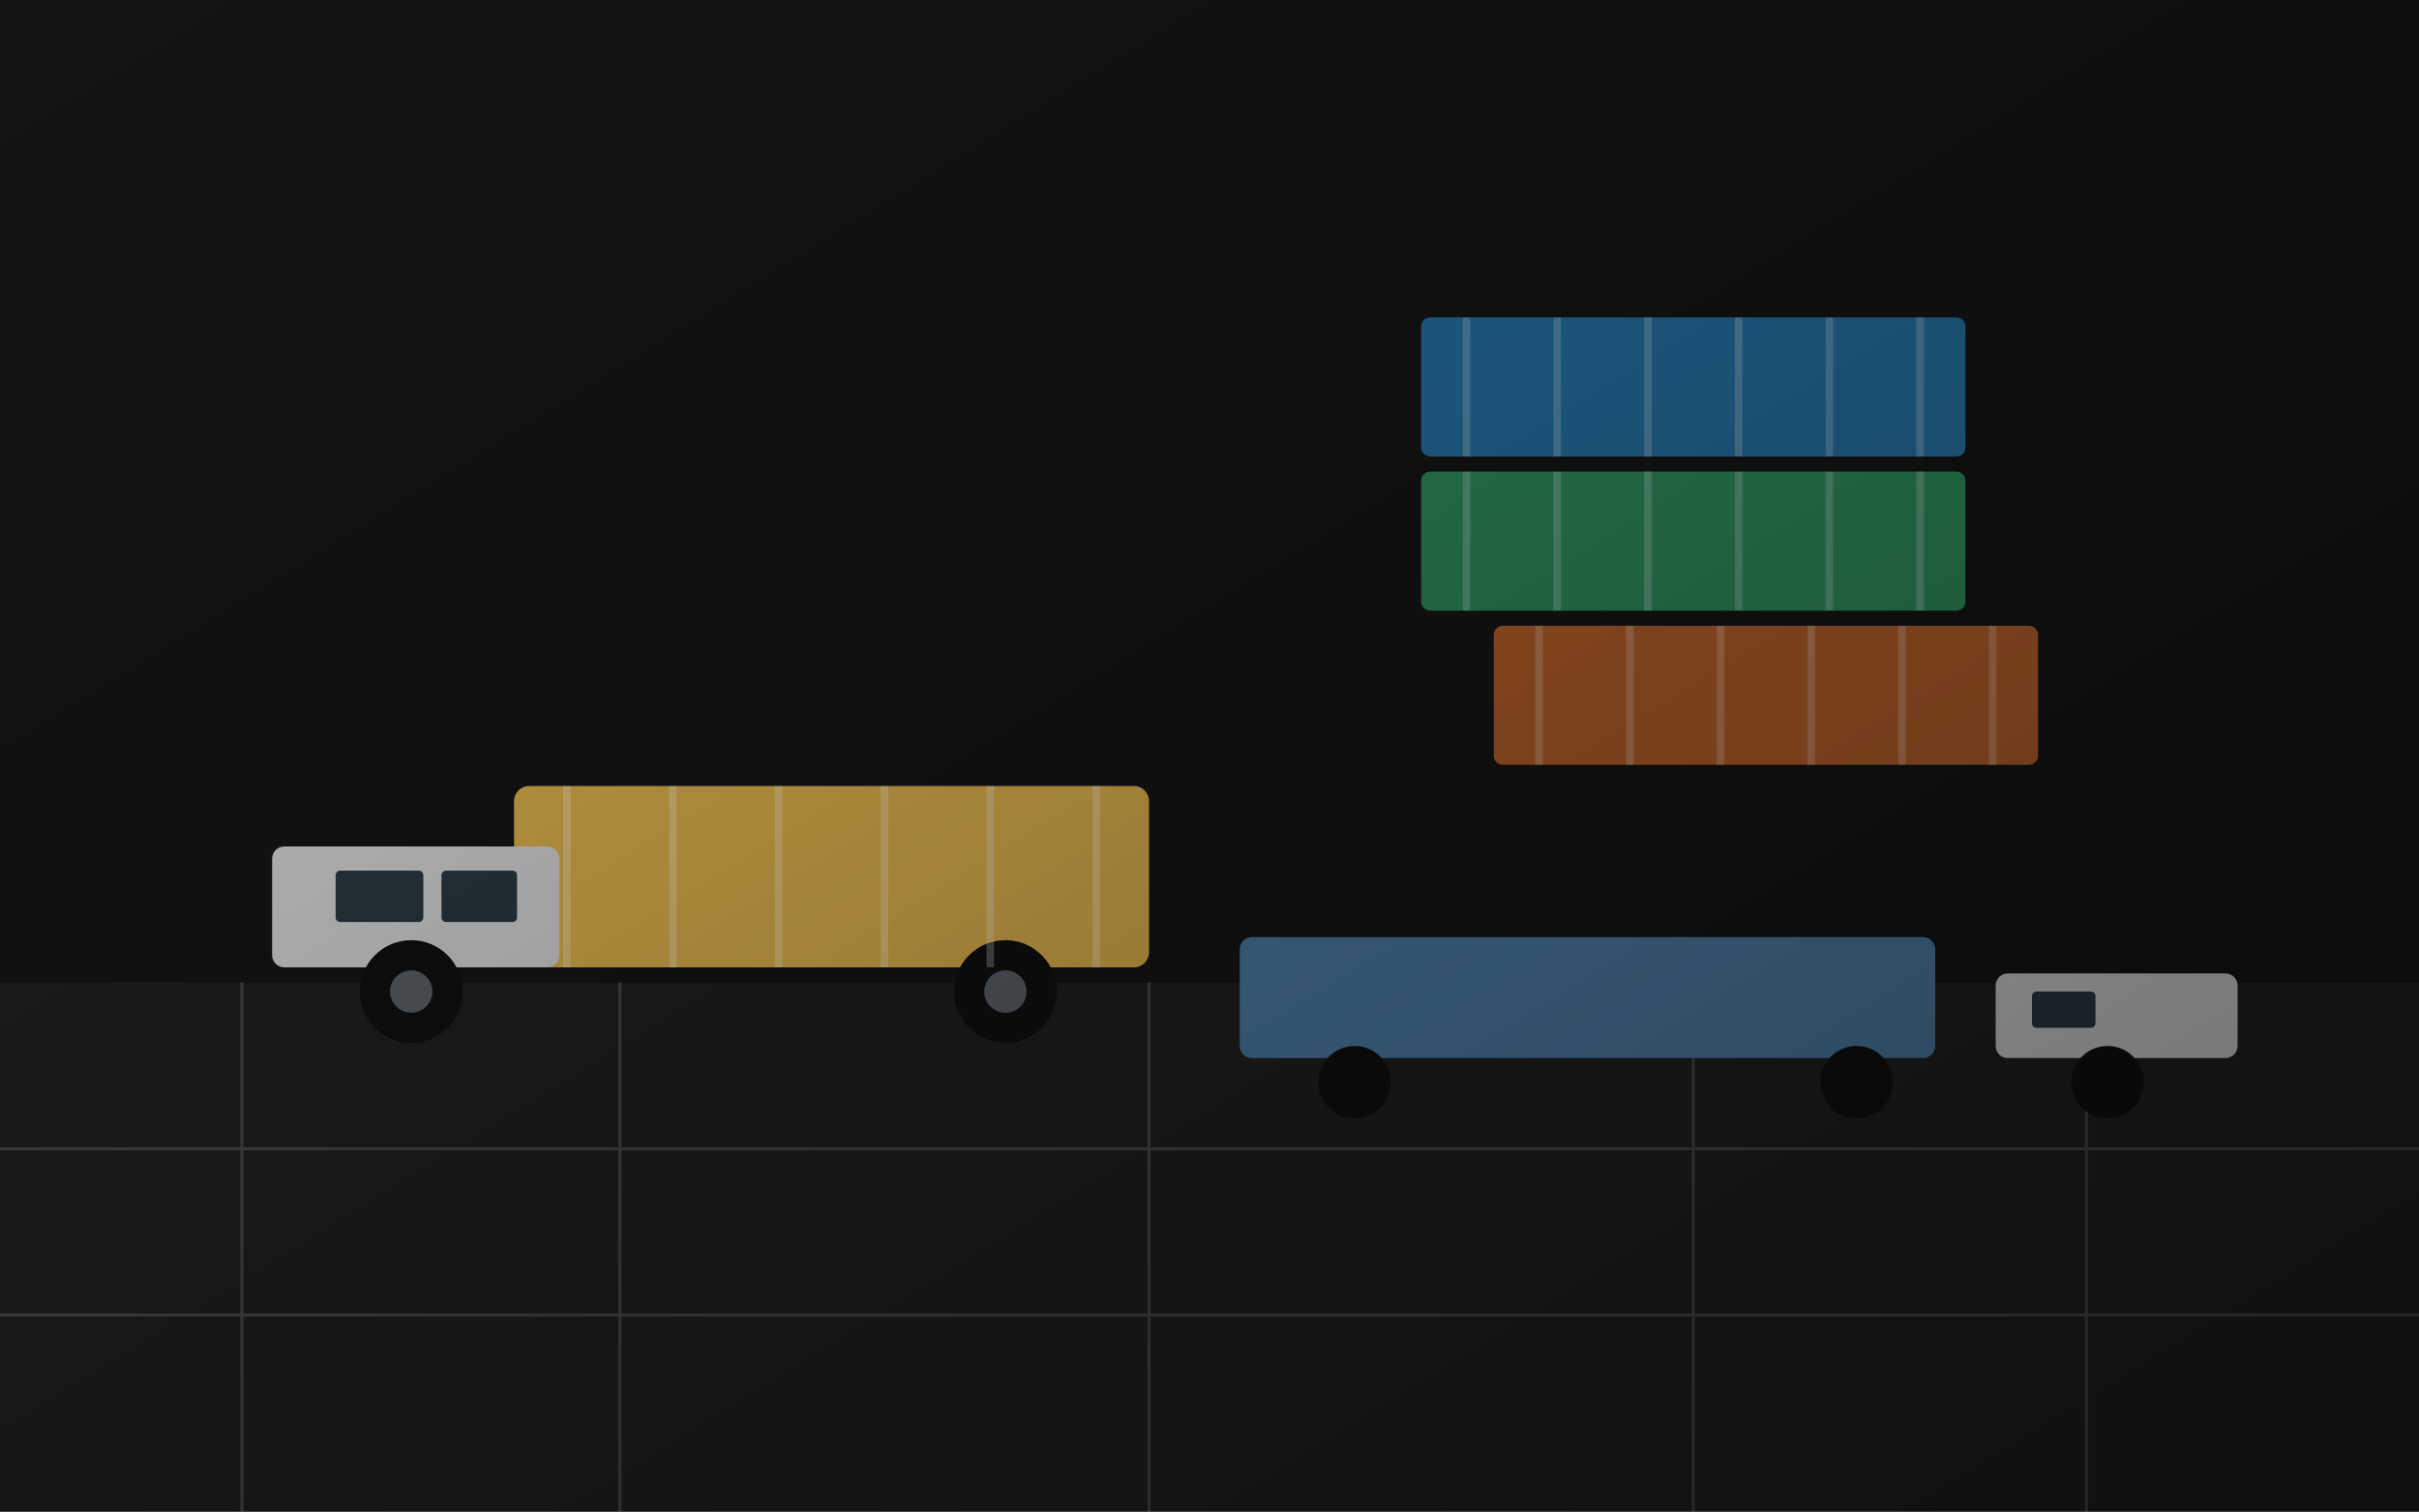
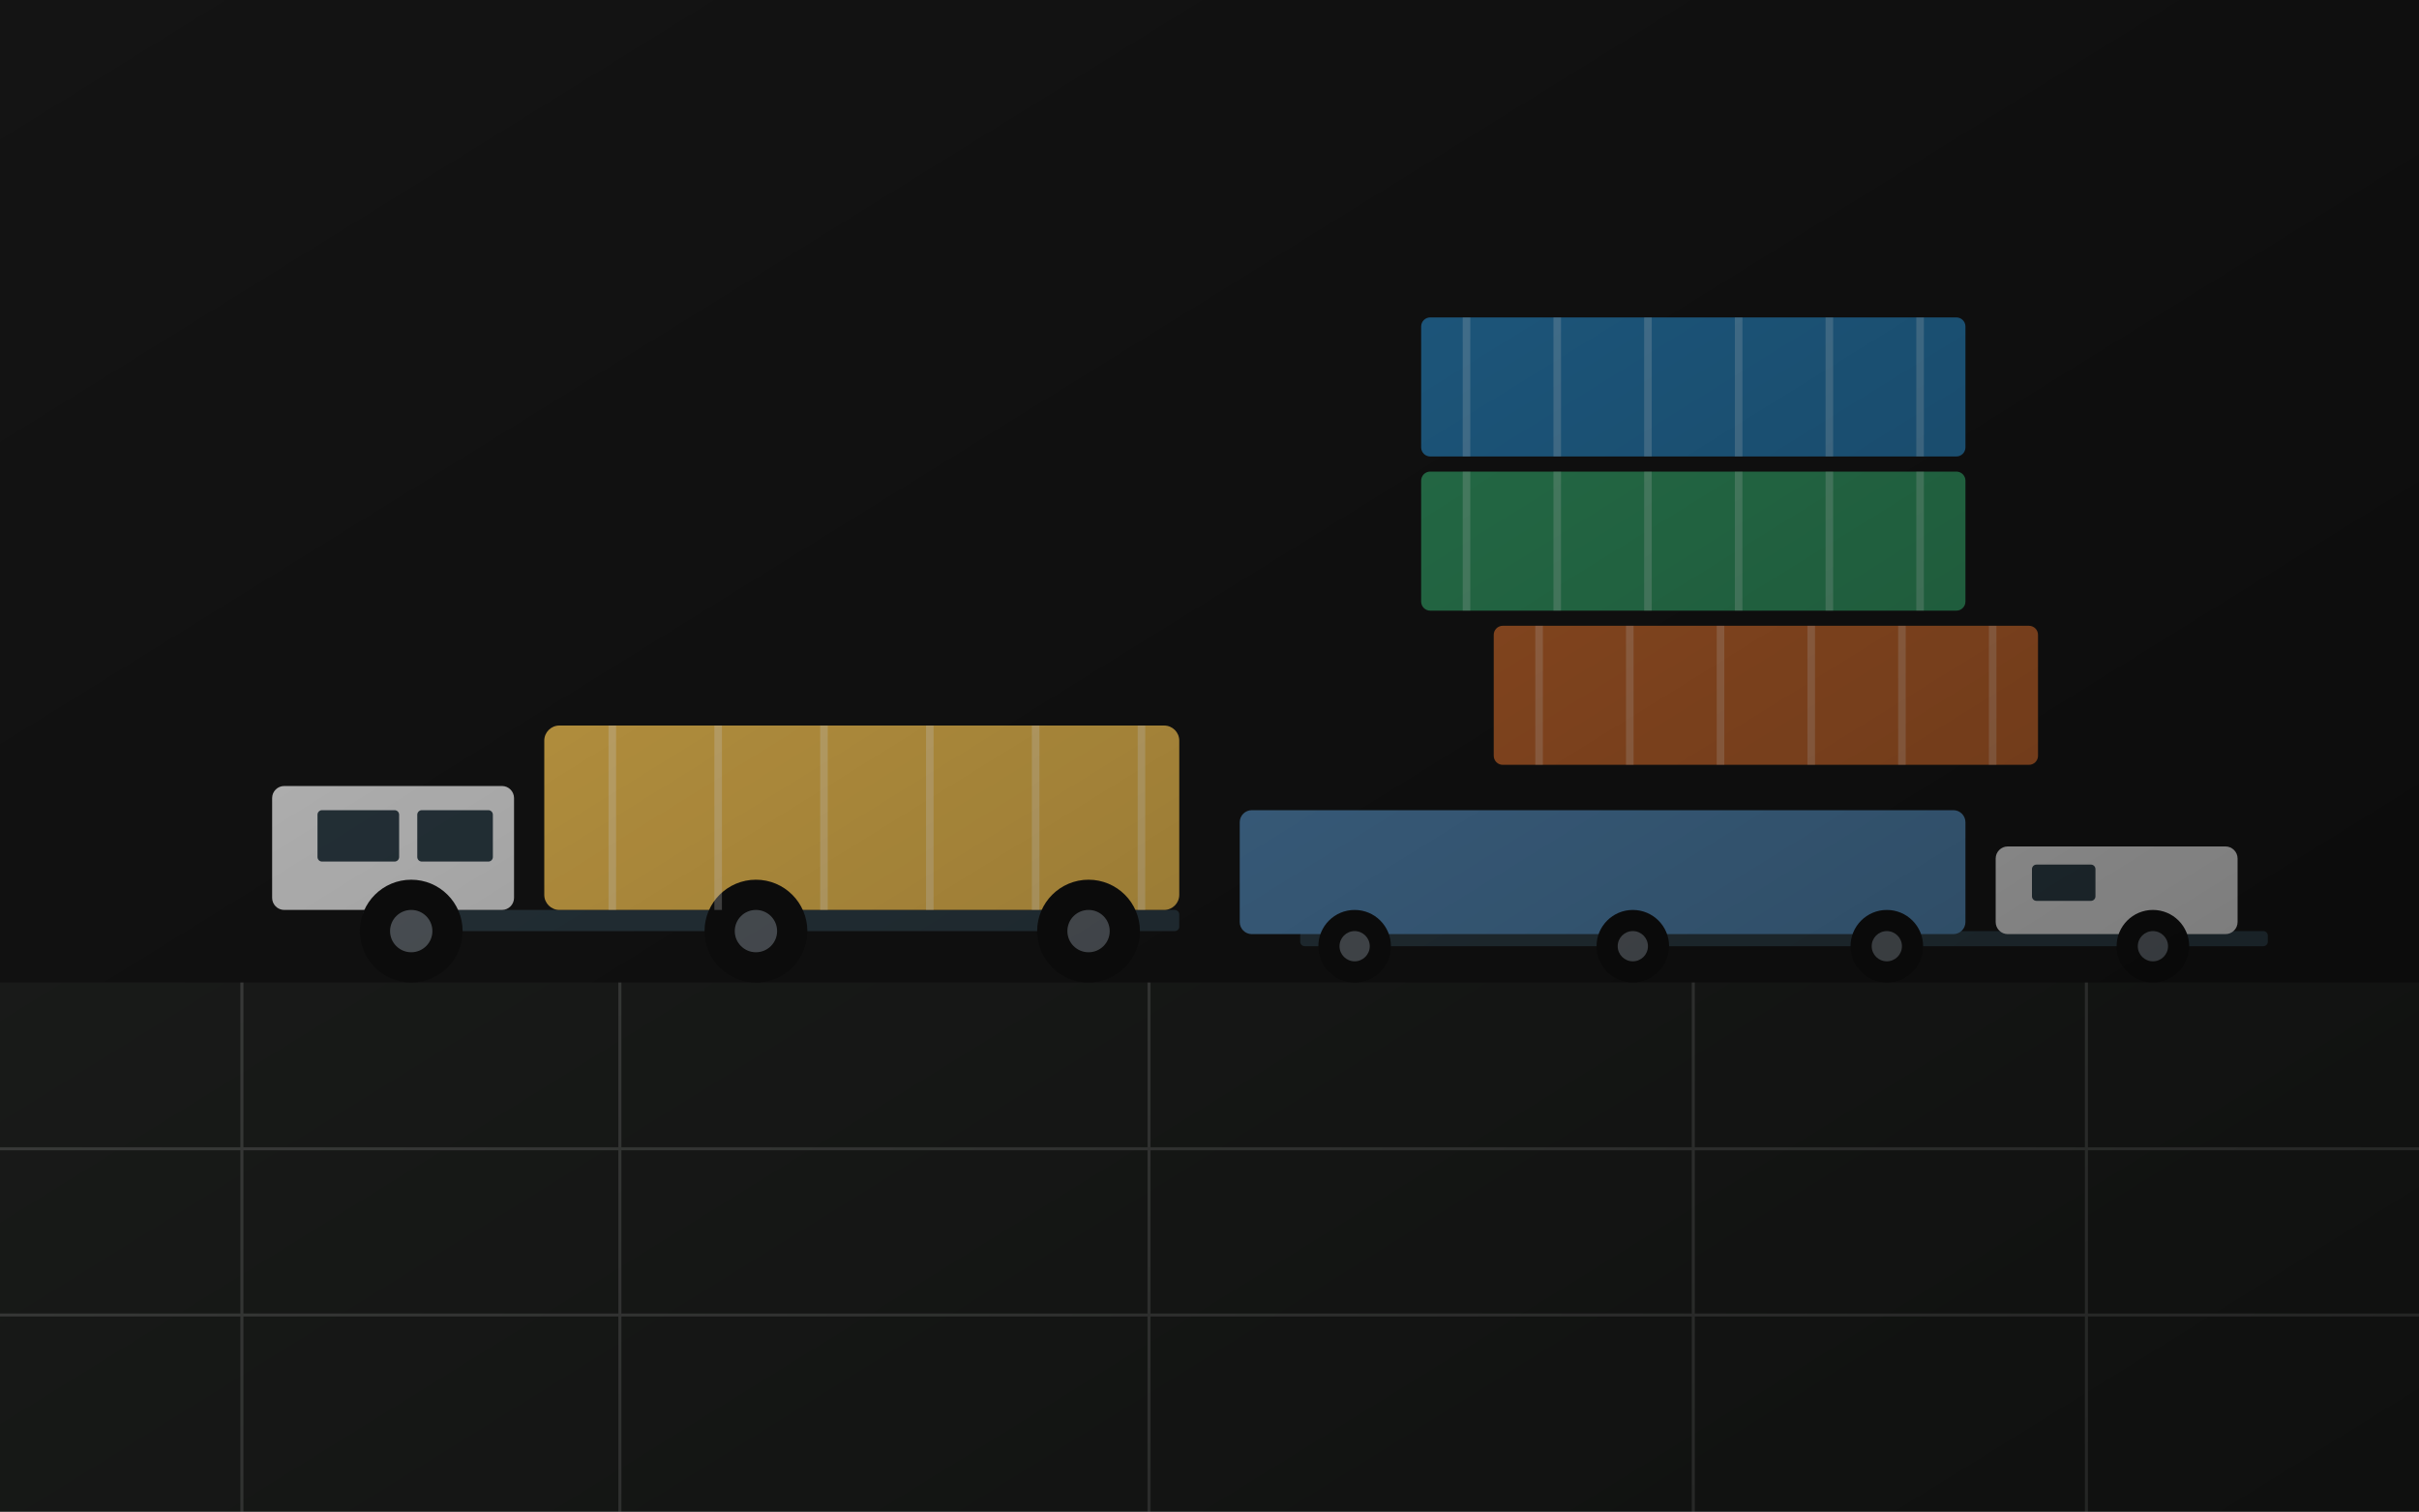
<svg xmlns="http://www.w3.org/2000/svg" viewBox="0 0 1600 1000" role="img" aria-label="Container yard with trucks and stacked containers">
  <rect width="1600" height="1000" fill="#151515" />
  <rect y="650" width="1600" height="350" fill="#1f211f" />
  <g opacity="0.18" stroke="#ffffff" stroke-width="2">
    <path d="M0 760h1600" />
    <path d="M0 870h1600" />
    <path d="M160 650v350" />
    <path d="M410 650v350" />
    <path d="M760 650v350" />
    <path d="M1120 650v350" />
    <path d="M1380 650v350" />
  </g>
  <g transform="translate(940 210)">
    <rect width="360" height="92" rx="6" fill="#256f9f" />
    <rect y="102" width="360" height="92" rx="6" fill="#2f8b5b" />
    <rect x="48" y="204" width="360" height="92" rx="6" fill="#b45f2a" />
    <g stroke="#ffffff" stroke-opacity="0.22" stroke-width="5">
      <path d="M30 0v92M90 0v92M150 0v92M210 0v92M270 0v92M330 0v92" />
      <path d="M30 102v92M90 102v92M150 102v92M210 102v92M270 102v92M330 102v92" />
      <path d="M78 204v92M138 204v92M198 204v92M258 204v92M318 204v92M378 204v92" />
    </g>
  </g>
-   <g transform="translate(180 430)">
-     <rect x="160" y="90" width="420" height="120" rx="10" fill="#e0b34d" />
-     <rect x="0" y="130" width="190" height="80" rx="8" fill="#d8d8d8" />
-     <rect x="42" y="146" width="58" height="34" rx="3" fill="#2b3a42" />
-     <rect x="112" y="146" width="50" height="34" rx="3" fill="#2b3a42" />
+   <g transform="translate(180 390)">
+     <rect x="60" y="212" width="540" height="14" rx="3" fill="#2b3a42" />
+     <rect x="180" y="90" width="420" height="122" rx="10" fill="#e0b34d" />
+     <rect x="0" y="130" width="160" height="82" rx="8" fill="#d8d8d8" />
+     <rect x="30" y="146" width="54" height="34" rx="3" fill="#2b3a42" />
+     <rect x="96" y="146" width="50" height="34" rx="3" fill="#2b3a42" />
    <circle cx="92" cy="226" r="34" fill="#101010" />
    <circle cx="92" cy="226" r="14" fill="#5c6268" />
-     <circle cx="485" cy="226" r="34" fill="#101010" />
-     <circle cx="485" cy="226" r="14" fill="#5c6268" />
+     <circle cx="320" cy="226" r="34" fill="#101010" />
+     <circle cx="320" cy="226" r="14" fill="#5c6268" />
+     <circle cx="540" cy="226" r="34" fill="#101010" />
+     <circle cx="540" cy="226" r="14" fill="#5c6268" />
    <g stroke="#ffffff" stroke-opacity="0.28" stroke-width="5">
-       <path d="M195 90v120M265 90v120M335 90v120M405 90v120M475 90v120M545 90v120" />
+       <path d="M225 90v122M295 90v122M365 90v122M435 90v122M505 90v122M575 90v122" />
    </g>
  </g>
-   <g transform="translate(820 620)">
-     <rect width="460" height="80" rx="8" fill="#4d7ea8" />
-     <rect x="500" y="24" width="160" height="56" rx="8" fill="#d5d5d5" />
-     <rect x="524" y="36" width="42" height="24" rx="3" fill="#2b3a42" />
+   <g transform="translate(820 530)">
+     <rect x="40" y="86" width="640" height="10" rx="3" fill="#2b3a42" />
+     <rect x="0" y="6" width="480" height="82" rx="8" fill="#4d7ea8" />
+     <rect x="500" y="30" width="160" height="58" rx="8" fill="#d5d5d5" />
+     <rect x="524" y="42" width="42" height="24" rx="3" fill="#2b3a42" />
    <circle cx="76" cy="96" r="24" fill="#101010" />
-     <circle cx="408" cy="96" r="24" fill="#101010" />
-     <circle cx="574" cy="96" r="24" fill="#101010" />
+     <circle cx="76" cy="96" r="10" fill="#5c6268" />
+     <circle cx="260" cy="96" r="24" fill="#101010" />
+     <circle cx="260" cy="96" r="10" fill="#5c6268" />
+     <circle cx="428" cy="96" r="24" fill="#101010" />
+     <circle cx="428" cy="96" r="10" fill="#5c6268" />
+     <circle cx="604" cy="96" r="24" fill="#101010" />
+     <circle cx="604" cy="96" r="10" fill="#5c6268" />
  </g>
  <rect x="0" y="0" width="1600" height="1000" fill="url(#shade)" />
  <defs>
    <linearGradient id="shade" x1="0" y1="0" x2="1" y2="1">
      <stop offset="0" stop-color="#000000" stop-opacity="0.05" />
      <stop offset="1" stop-color="#000000" stop-opacity="0.52" />
    </linearGradient>
  </defs>
</svg>
